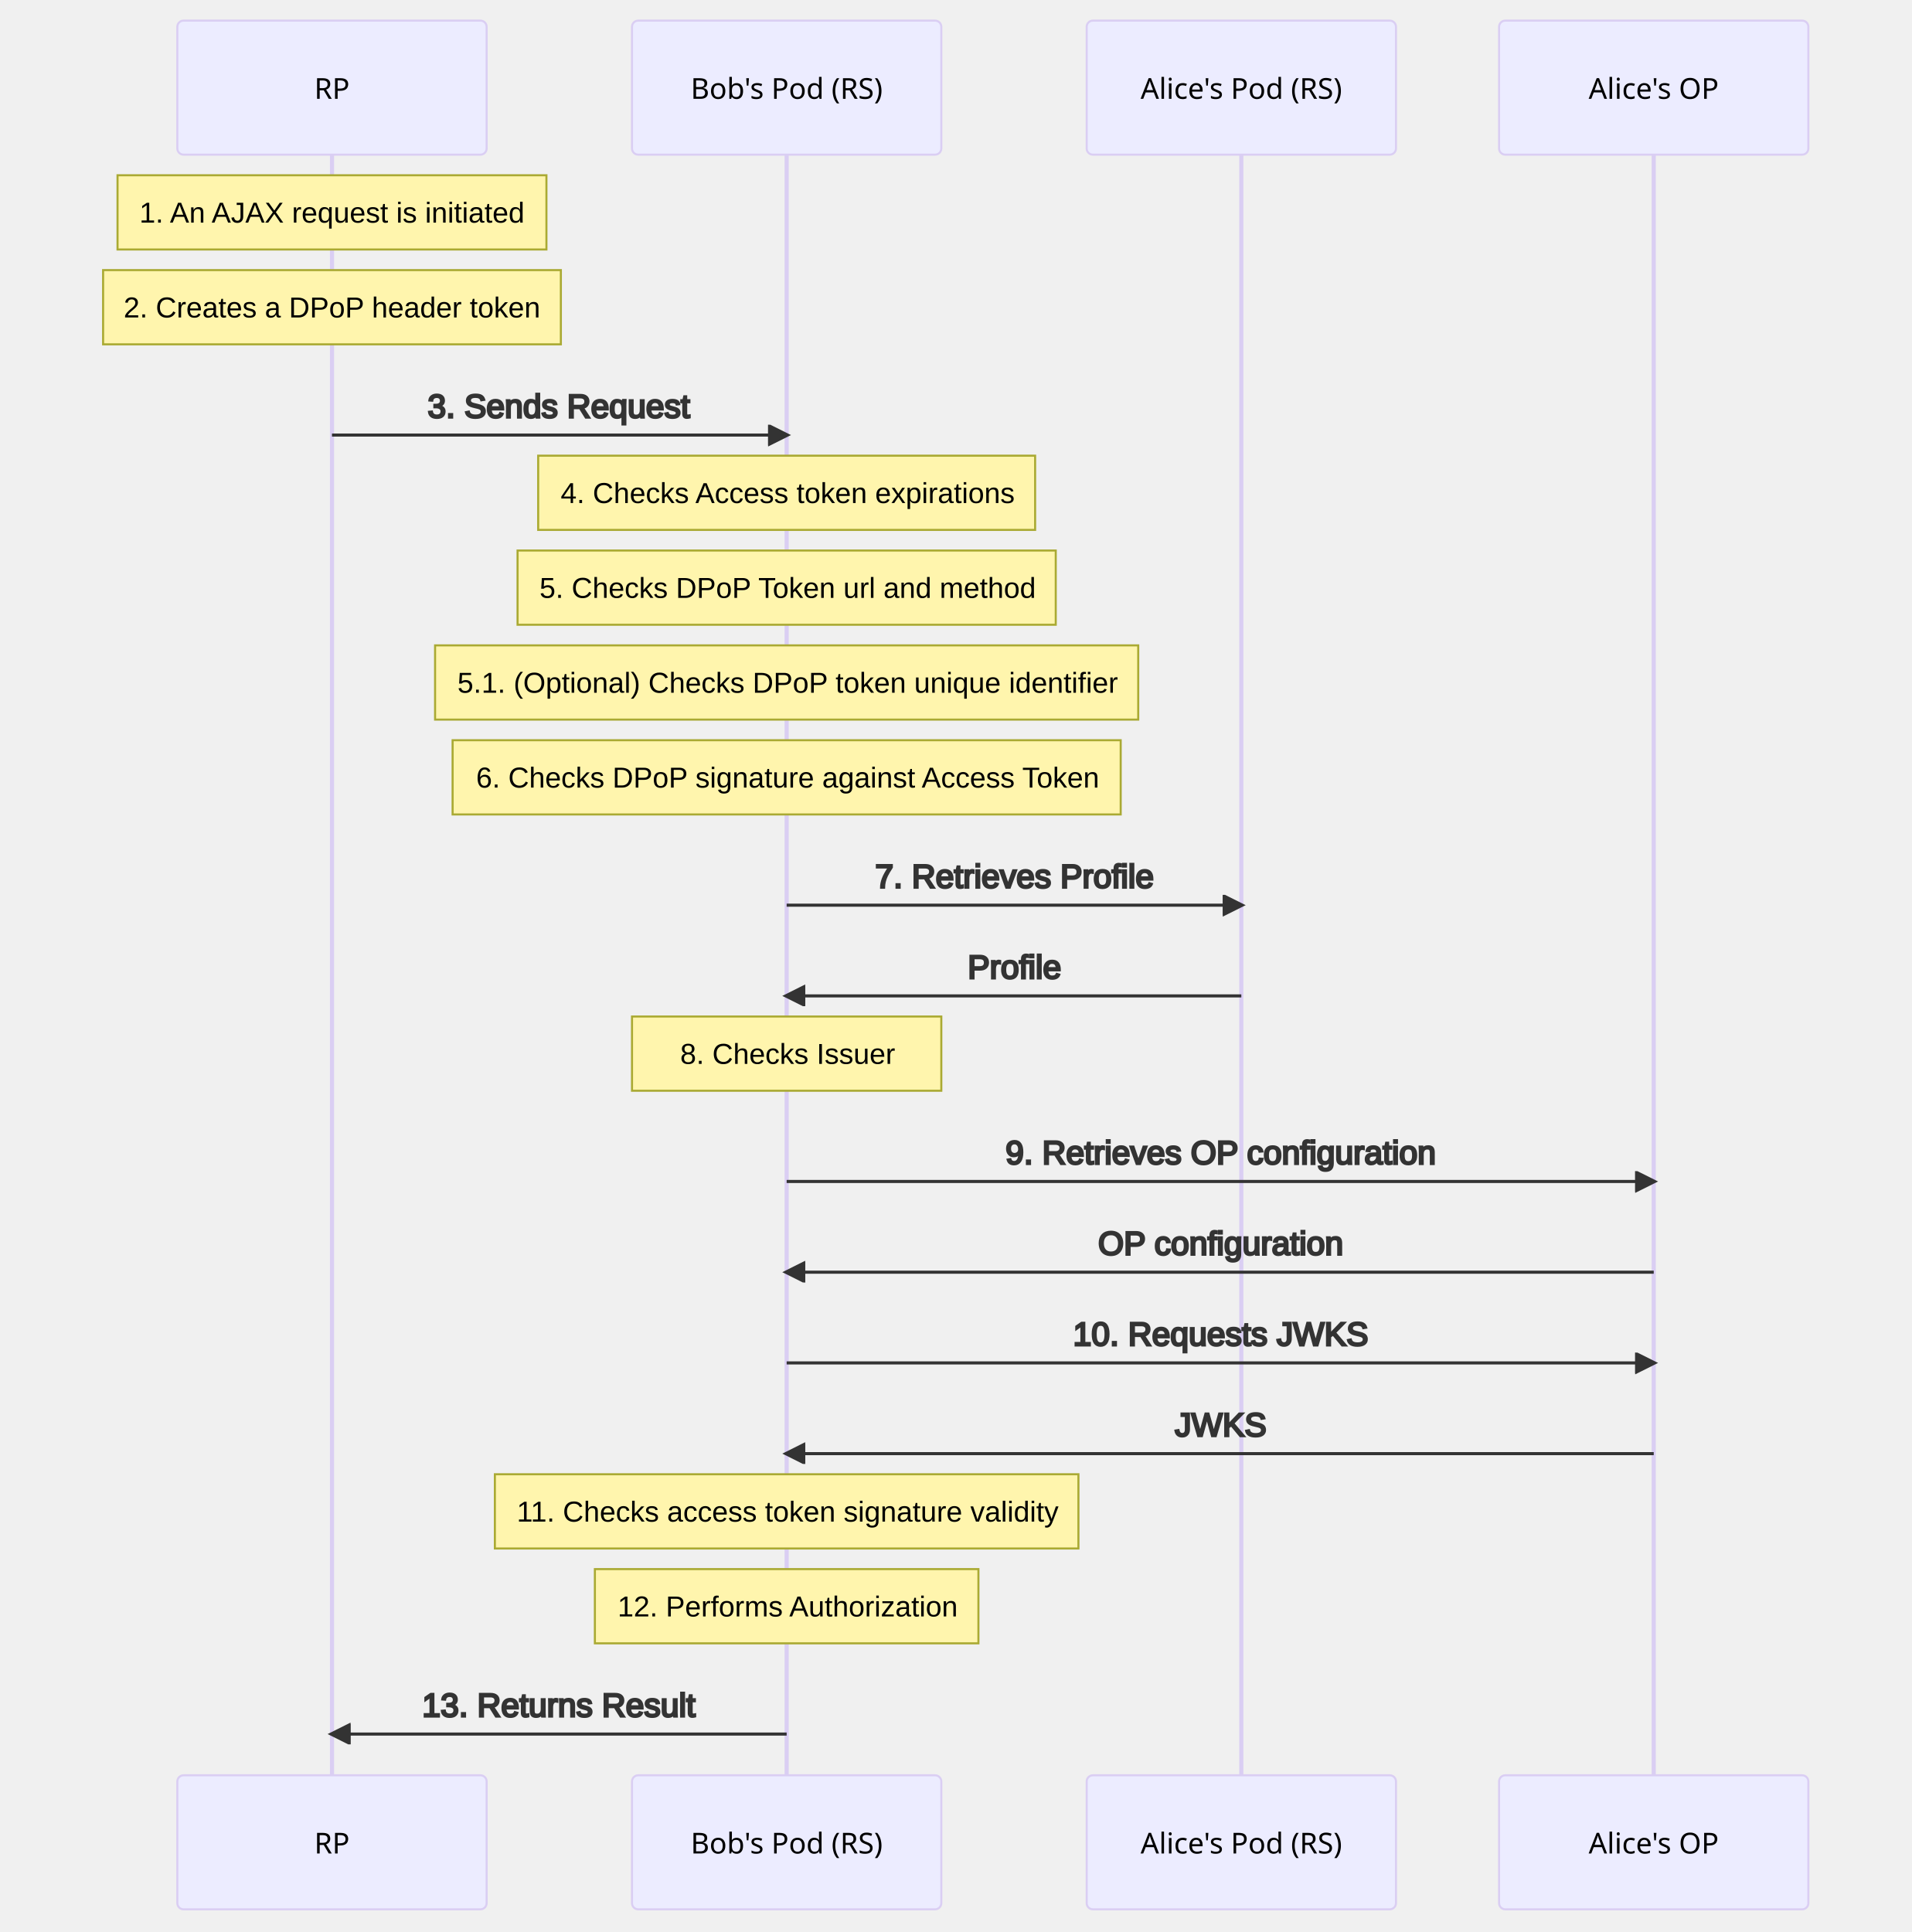
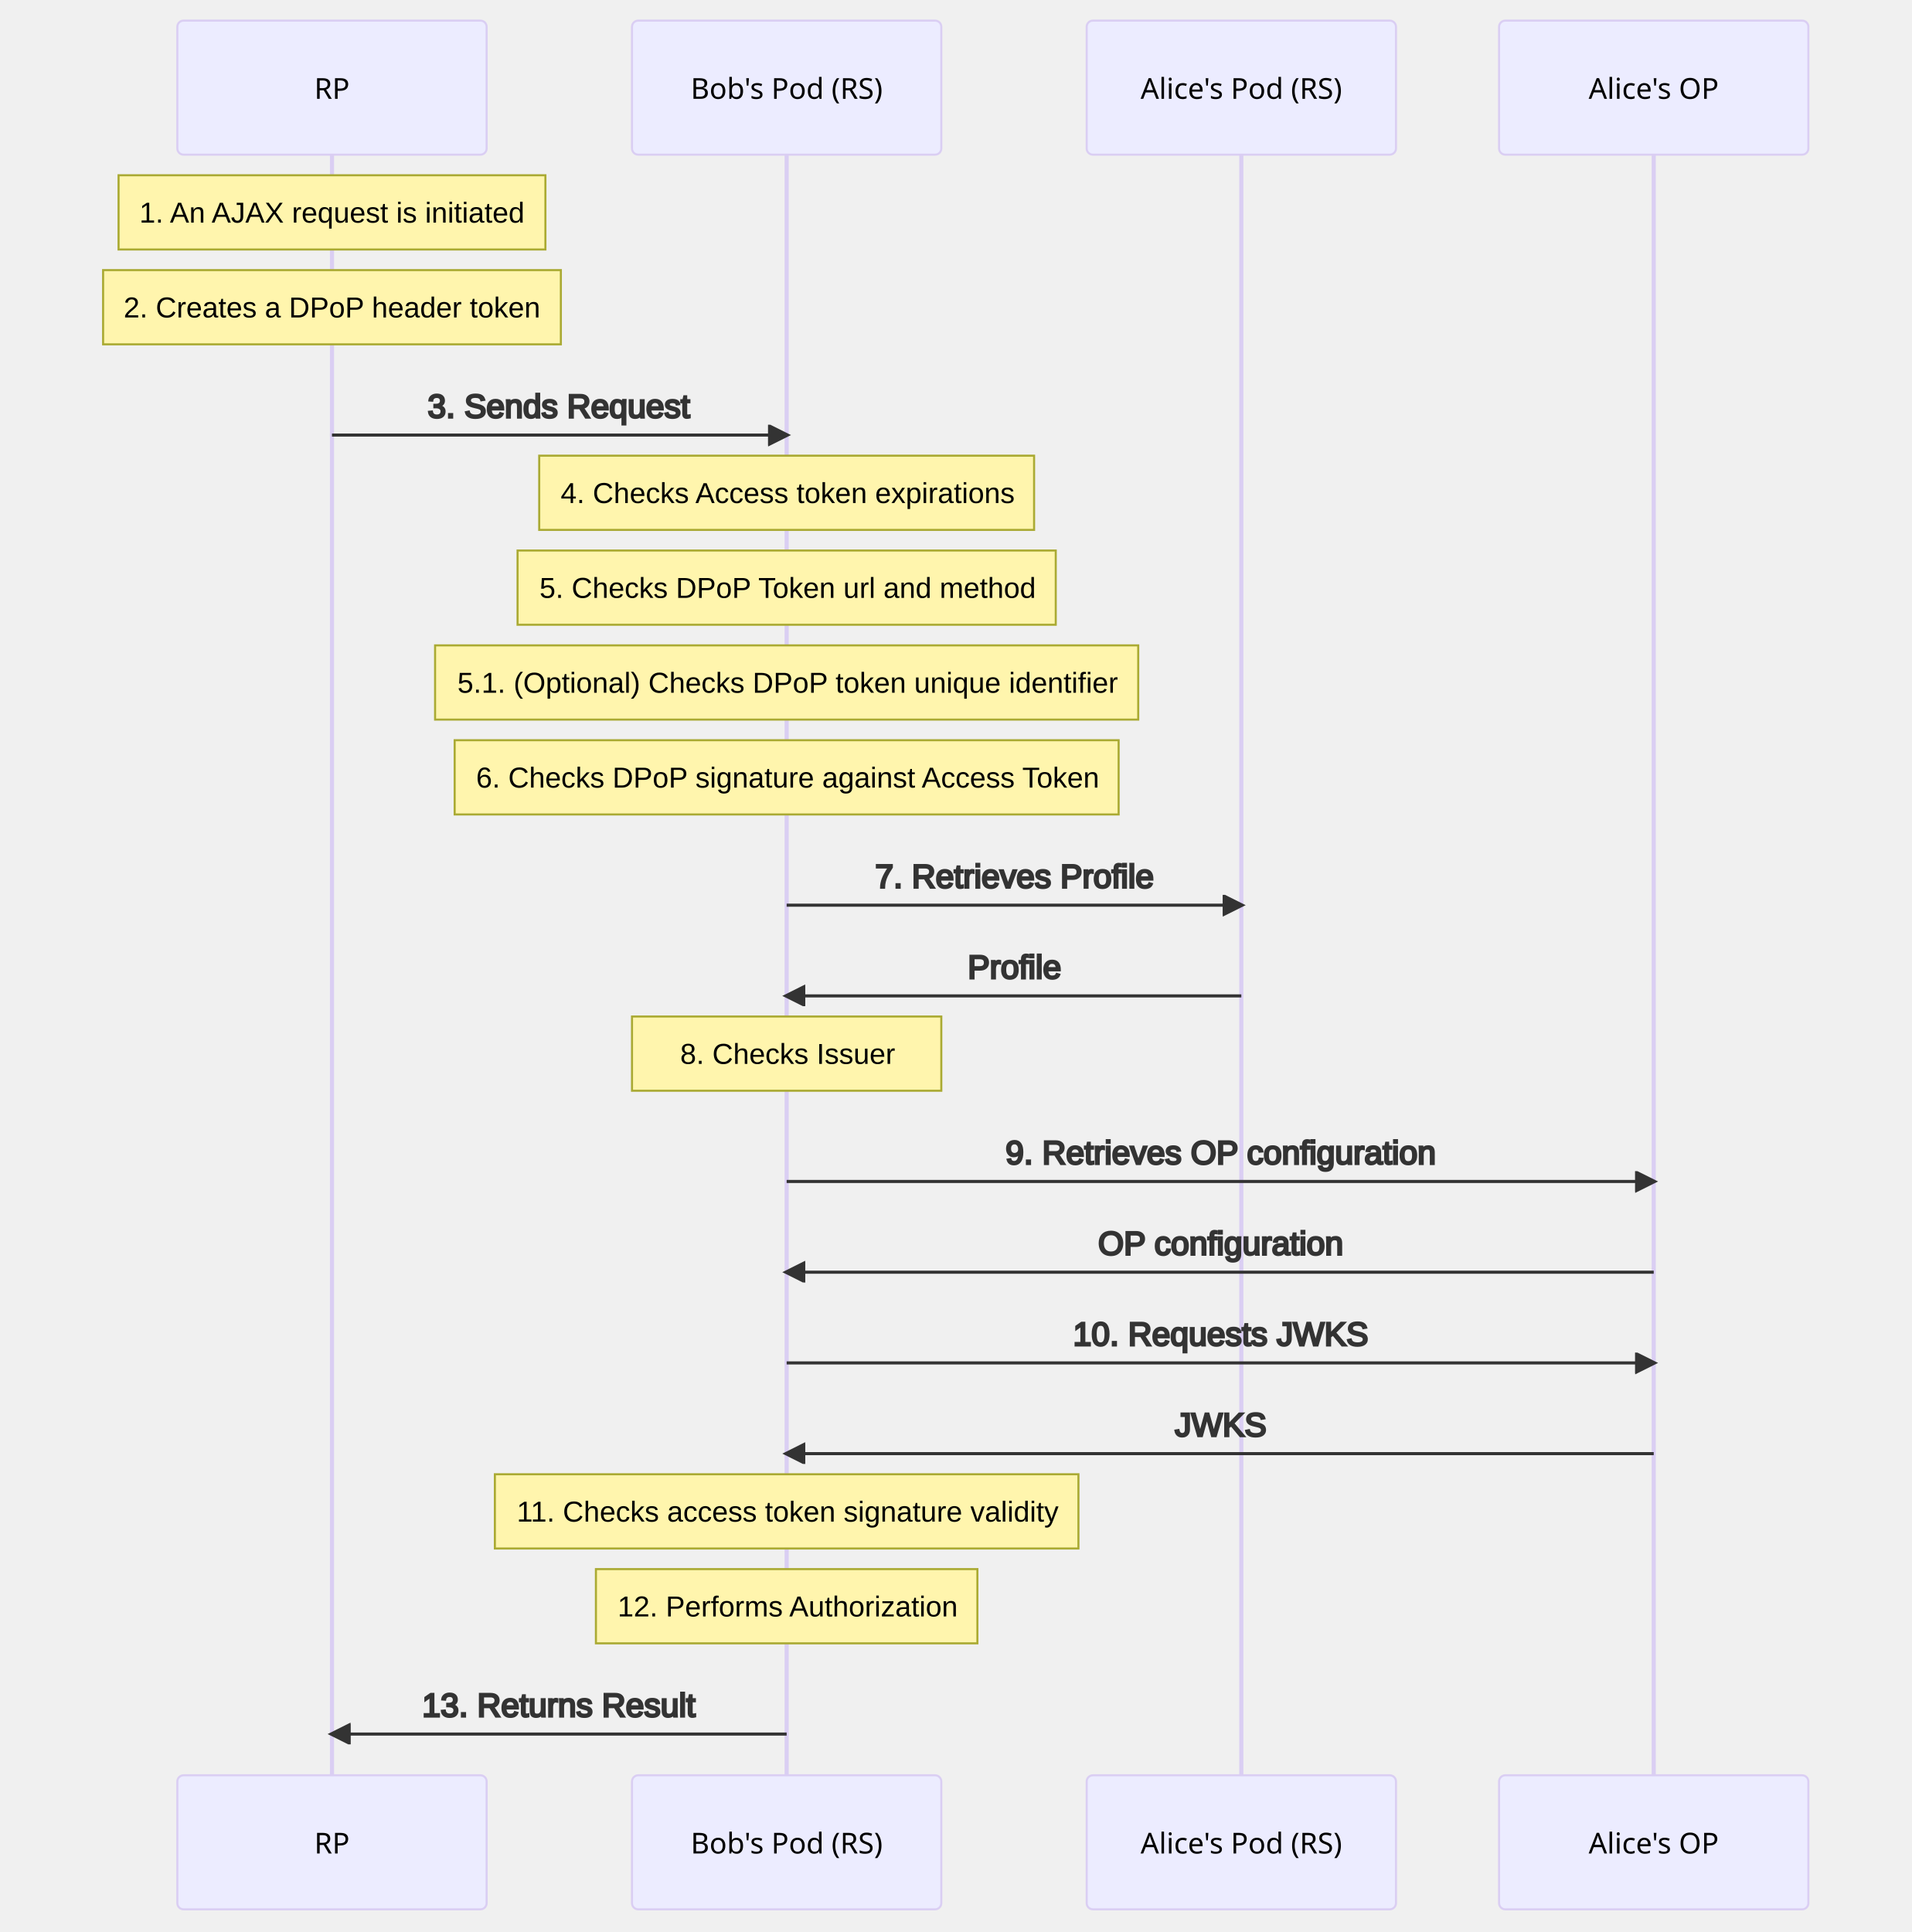
- <svg xmlns="http://www.w3.org/2000/svg" id="mermaid-1637247418750" width="100%" height="937" style="max-width: 927px;" viewBox="-86 -10 927 937">
-   <style>#mermaid-1637247418750 {font-family:"trebuchet ms",verdana,arial,sans-serif;font-size:16px;fill:#333;}#mermaid-1637247418750 .error-icon{fill:#552222;}#mermaid-1637247418750 .error-text{fill:#552222;stroke:#552222;}#mermaid-1637247418750 .edge-thickness-normal{stroke-width:2px;}#mermaid-1637247418750 .edge-thickness-thick{stroke-width:3.5px;}#mermaid-1637247418750 .edge-pattern-solid{stroke-dasharray:0;}#mermaid-1637247418750 .edge-pattern-dashed{stroke-dasharray:3;}#mermaid-1637247418750 .edge-pattern-dotted{stroke-dasharray:2;}#mermaid-1637247418750 .marker{fill:#333333;stroke:#333333;}#mermaid-1637247418750 .marker.cross{stroke:#333333;}#mermaid-1637247418750 svg{font-family:"trebuchet ms",verdana,arial,sans-serif;font-size:16px;}#mermaid-1637247418750 .actor{stroke:hsl(259.626, 59.777%, 87.902%);fill:#ECECFF;}#mermaid-1637247418750 text.actor&gt;tspan{fill:black;stroke:none;}#mermaid-1637247418750 .actor-line{stroke:grey;}#mermaid-1637247418750 .messageLine0{stroke-width:1.5;stroke-dasharray:none;stroke:#333;}#mermaid-1637247418750 .messageLine1{stroke-width:1.5;stroke-dasharray:2,2;stroke:#333;}#mermaid-1637247418750 #arrowhead path{fill:#333;stroke:#333;}#mermaid-1637247418750 .sequenceNumber{fill:white;}#mermaid-1637247418750 #sequencenumber{fill:#333;}#mermaid-1637247418750 #crosshead path{fill:#333;stroke:#333;}#mermaid-1637247418750 .messageText{fill:#333;stroke:#333;}#mermaid-1637247418750 .labelBox{stroke:hsl(259.626, 59.777%, 87.902%);fill:#ECECFF;}#mermaid-1637247418750 .labelText,#mermaid-1637247418750 .labelText&gt;tspan{fill:black;stroke:none;}#mermaid-1637247418750 .loopText,#mermaid-1637247418750 .loopText&gt;tspan{fill:black;stroke:none;}#mermaid-1637247418750 .loopLine{stroke-width:2px;stroke-dasharray:2,2;stroke:hsl(259.626, 59.777%, 87.902%);fill:hsl(259.626, 59.777%, 87.902%);}#mermaid-1637247418750 .note{stroke:#aaaa33;fill:#fff5ad;}#mermaid-1637247418750 .noteText,#mermaid-1637247418750 .noteText&gt;tspan{fill:black;stroke:none;}#mermaid-1637247418750 .activation0{fill:#f4f4f4;stroke:#666;}#mermaid-1637247418750 .activation1{fill:#f4f4f4;stroke:#666;}#mermaid-1637247418750 .activation2{fill:#f4f4f4;stroke:#666;}#mermaid-1637247418750 .actorPopupMenu{position:absolute;}#mermaid-1637247418750 .actorPopupMenuPanel{position:absolute;fill:#ECECFF;box-shadow:0px 8px 16px 0px rgba(0,0,0,0.2);filter:drop-shadow(3px 5px 2px rgb(0 0 0 / 0.4));}#mermaid-1637247418750 .actor-man line{stroke:hsl(259.626, 59.777%, 87.902%);fill:#ECECFF;}#mermaid-1637247418750 .actor-man circle,#mermaid-1637247418750 line{stroke:hsl(259.626, 59.777%, 87.902%);fill:#ECECFF;stroke-width:2px;}#mermaid-1637247418750 :root{--mermaid-font-family:"trebuchet ms",verdana,arial,sans-serif;}</style>
+ <svg xmlns="http://www.w3.org/2000/svg" id="mermaid-1639404313516" width="100%" height="937" style="max-width: 927px;" viewBox="-86 -10 927 937">
+   <style>#mermaid-1639404313516 {font-family:"trebuchet ms",verdana,arial,sans-serif;font-size:16px;fill:#333;}#mermaid-1639404313516 .error-icon{fill:#552222;}#mermaid-1639404313516 .error-text{fill:#552222;stroke:#552222;}#mermaid-1639404313516 .edge-thickness-normal{stroke-width:2px;}#mermaid-1639404313516 .edge-thickness-thick{stroke-width:3.5px;}#mermaid-1639404313516 .edge-pattern-solid{stroke-dasharray:0;}#mermaid-1639404313516 .edge-pattern-dashed{stroke-dasharray:3;}#mermaid-1639404313516 .edge-pattern-dotted{stroke-dasharray:2;}#mermaid-1639404313516 .marker{fill:#333333;stroke:#333333;}#mermaid-1639404313516 .marker.cross{stroke:#333333;}#mermaid-1639404313516 svg{font-family:"trebuchet ms",verdana,arial,sans-serif;font-size:16px;}#mermaid-1639404313516 .actor{stroke:hsl(259.626, 59.777%, 87.902%);fill:#ECECFF;}#mermaid-1639404313516 text.actor&gt;tspan{fill:black;stroke:none;}#mermaid-1639404313516 .actor-line{stroke:grey;}#mermaid-1639404313516 .messageLine0{stroke-width:1.5;stroke-dasharray:none;stroke:#333;}#mermaid-1639404313516 .messageLine1{stroke-width:1.5;stroke-dasharray:2,2;stroke:#333;}#mermaid-1639404313516 #arrowhead path{fill:#333;stroke:#333;}#mermaid-1639404313516 .sequenceNumber{fill:white;}#mermaid-1639404313516 #sequencenumber{fill:#333;}#mermaid-1639404313516 #crosshead path{fill:#333;stroke:#333;}#mermaid-1639404313516 .messageText{fill:#333;stroke:#333;}#mermaid-1639404313516 .labelBox{stroke:hsl(259.626, 59.777%, 87.902%);fill:#ECECFF;}#mermaid-1639404313516 .labelText,#mermaid-1639404313516 .labelText&gt;tspan{fill:black;stroke:none;}#mermaid-1639404313516 .loopText,#mermaid-1639404313516 .loopText&gt;tspan{fill:black;stroke:none;}#mermaid-1639404313516 .loopLine{stroke-width:2px;stroke-dasharray:2,2;stroke:hsl(259.626, 59.777%, 87.902%);fill:hsl(259.626, 59.777%, 87.902%);}#mermaid-1639404313516 .note{stroke:#aaaa33;fill:#fff5ad;}#mermaid-1639404313516 .noteText,#mermaid-1639404313516 .noteText&gt;tspan{fill:black;stroke:none;}#mermaid-1639404313516 .activation0{fill:#f4f4f4;stroke:#666;}#mermaid-1639404313516 .activation1{fill:#f4f4f4;stroke:#666;}#mermaid-1639404313516 .activation2{fill:#f4f4f4;stroke:#666;}#mermaid-1639404313516 .actorPopupMenu{position:absolute;}#mermaid-1639404313516 .actorPopupMenuPanel{position:absolute;fill:#ECECFF;box-shadow:0px 8px 16px 0px rgba(0,0,0,0.2);filter:drop-shadow(3px 5px 2px rgb(0 0 0 / 0.4));}#mermaid-1639404313516 .actor-man line{stroke:hsl(259.626, 59.777%, 87.902%);fill:#ECECFF;}#mermaid-1639404313516 .actor-man circle,#mermaid-1639404313516 line{stroke:hsl(259.626, 59.777%, 87.902%);fill:#ECECFF;stroke-width:2px;}#mermaid-1639404313516 :root{--mermaid-font-family:"trebuchet ms",verdana,arial,sans-serif;}</style>
  <g />
  <defs>
    <symbol id="computer" width="24" height="24">
      <path transform="scale(.5)" d="M2 2v13h20v-13h-20zm18 11h-16v-9h16v9zm-10.228 6l.466-1h3.524l.467 1h-4.457zm14.228 3h-24l2-6h2.104l-1.33 4h18.45l-1.297-4h2.073l2 6zm-5-10h-14v-7h14v7z" />
    </symbol>
  </defs>
  <defs>
    <symbol id="database" fill-rule="evenodd" clip-rule="evenodd">
      <path transform="scale(.5)" d="M12.258.001l.256.004.255.005.253.008.251.01.249.012.247.015.246.016.242.019.241.02.239.023.236.024.233.027.231.028.229.031.225.032.223.034.22.036.217.038.214.04.211.041.208.043.205.045.201.046.198.048.194.05.191.051.187.053.183.054.18.056.175.057.172.059.168.06.163.061.16.063.155.064.15.066.074.033.073.033.071.034.07.034.069.035.068.035.067.035.066.035.064.036.064.036.062.036.06.036.06.037.058.037.058.037.055.038.055.038.053.038.052.038.051.039.05.039.048.039.047.039.045.04.044.04.043.04.041.04.04.041.039.041.037.041.036.041.034.041.033.042.032.042.03.042.029.042.027.042.026.043.024.043.023.043.021.043.02.043.018.044.017.043.015.044.013.044.012.044.011.045.009.044.007.045.006.045.004.045.002.045.001.045v17l-.001.045-.002.045-.004.045-.006.045-.007.045-.009.044-.011.045-.012.044-.013.044-.015.044-.017.043-.018.044-.02.043-.021.043-.023.043-.024.043-.026.043-.027.042-.029.042-.03.042-.032.042-.033.042-.034.041-.036.041-.037.041-.039.041-.04.041-.041.04-.043.04-.044.04-.045.04-.047.039-.048.039-.05.039-.051.039-.052.038-.053.038-.055.038-.055.038-.058.037-.058.037-.06.037-.06.036-.062.036-.064.036-.064.036-.066.035-.067.035-.068.035-.069.035-.07.034-.071.034-.073.033-.074.033-.15.066-.155.064-.16.063-.163.061-.168.06-.172.059-.175.057-.18.056-.183.054-.187.053-.191.051-.194.05-.198.048-.201.046-.205.045-.208.043-.211.041-.214.04-.217.038-.22.036-.223.034-.225.032-.229.031-.231.028-.233.027-.236.024-.239.023-.241.02-.242.019-.246.016-.247.015-.249.012-.251.01-.253.008-.255.005-.256.004-.258.001-.258-.001-.256-.004-.255-.005-.253-.008-.251-.01-.249-.012-.247-.015-.245-.016-.243-.019-.241-.02-.238-.023-.236-.024-.234-.027-.231-.028-.228-.031-.226-.032-.223-.034-.22-.036-.217-.038-.214-.04-.211-.041-.208-.043-.204-.045-.201-.046-.198-.048-.195-.05-.19-.051-.187-.053-.184-.054-.179-.056-.176-.057-.172-.059-.167-.06-.164-.061-.159-.063-.155-.064-.151-.066-.074-.033-.072-.033-.072-.034-.07-.034-.069-.035-.068-.035-.067-.035-.066-.035-.064-.036-.063-.036-.062-.036-.061-.036-.06-.037-.058-.037-.057-.037-.056-.038-.055-.038-.053-.038-.052-.038-.051-.039-.049-.039-.049-.039-.046-.039-.046-.04-.044-.04-.043-.04-.041-.04-.04-.041-.039-.041-.037-.041-.036-.041-.034-.041-.033-.042-.032-.042-.03-.042-.029-.042-.027-.042-.026-.043-.024-.043-.023-.043-.021-.043-.02-.043-.018-.044-.017-.043-.015-.044-.013-.044-.012-.044-.011-.045-.009-.044-.007-.045-.006-.045-.004-.045-.002-.045-.001-.045v-17l.001-.045.002-.045.004-.045.006-.045.007-.045.009-.044.011-.045.012-.044.013-.044.015-.044.017-.043.018-.044.02-.043.021-.043.023-.043.024-.043.026-.043.027-.042.029-.042.03-.042.032-.042.033-.042.034-.041.036-.041.037-.041.039-.041.04-.041.041-.04.043-.04.044-.04.046-.04.046-.039.049-.039.049-.039.051-.039.052-.038.053-.038.055-.038.056-.038.057-.037.058-.037.06-.037.061-.036.062-.036.063-.036.064-.036.066-.035.067-.035.068-.035.069-.035.07-.034.072-.034.072-.033.074-.033.151-.066.155-.064.159-.063.164-.061.167-.06.172-.059.176-.057.179-.056.184-.054.187-.053.19-.051.195-.05.198-.048.201-.046.204-.045.208-.043.211-.041.214-.04.217-.038.22-.036.223-.034.226-.032.228-.031.231-.028.234-.027.236-.024.238-.023.241-.02.243-.019.245-.016.247-.015.249-.012.251-.01.253-.008.255-.005.256-.004.258-.001.258.001zm-9.258 20.499v.01l.001.021.003.021.004.022.005.021.006.022.007.022.009.023.01.022.011.023.012.023.013.023.015.023.016.024.017.023.018.024.019.024.021.024.022.025.023.024.024.025.052.049.056.05.061.051.066.051.07.051.075.051.079.052.084.052.088.052.092.052.097.052.102.051.105.052.11.052.114.051.119.051.123.051.127.05.131.05.135.05.139.048.144.049.147.047.152.047.155.047.16.045.163.045.167.043.171.043.176.041.178.041.183.039.187.039.19.037.194.035.197.035.202.033.204.031.209.03.212.029.216.027.219.025.222.024.226.021.23.02.233.018.236.016.24.015.243.012.246.01.249.008.253.005.256.004.259.001.26-.001.257-.004.254-.005.25-.008.247-.011.244-.012.241-.014.237-.016.233-.018.231-.021.226-.021.224-.024.22-.026.216-.027.212-.028.21-.031.205-.031.202-.034.198-.034.194-.036.191-.037.187-.039.183-.04.179-.04.175-.042.172-.043.168-.044.163-.045.16-.046.155-.046.152-.047.148-.048.143-.049.139-.049.136-.05.131-.05.126-.05.123-.051.118-.052.114-.051.11-.052.106-.052.101-.052.096-.052.092-.052.088-.053.083-.051.079-.052.074-.052.07-.051.065-.051.06-.051.056-.05.051-.05.023-.024.023-.025.021-.024.02-.024.019-.024.018-.024.017-.024.015-.023.014-.024.013-.023.012-.023.01-.023.01-.022.008-.022.006-.022.006-.022.004-.022.004-.021.001-.021.001-.021v-4.127l-.077.055-.08.053-.083.054-.085.053-.087.052-.09.052-.093.051-.095.05-.097.05-.1.049-.102.049-.105.048-.106.047-.109.047-.111.046-.114.045-.115.045-.118.044-.12.043-.122.042-.124.042-.126.041-.128.04-.13.04-.132.038-.134.038-.135.037-.138.037-.139.035-.142.035-.143.034-.144.033-.147.032-.148.031-.15.03-.151.03-.153.029-.154.027-.156.027-.158.026-.159.025-.161.024-.162.023-.163.022-.165.021-.166.02-.167.019-.169.018-.169.017-.171.016-.173.015-.173.014-.175.013-.175.012-.177.011-.178.01-.179.008-.179.008-.181.006-.182.005-.182.004-.184.003-.184.002h-.37l-.184-.002-.184-.003-.182-.004-.182-.005-.181-.006-.179-.008-.179-.008-.178-.01-.176-.011-.176-.012-.175-.013-.173-.014-.172-.015-.171-.016-.17-.017-.169-.018-.167-.019-.166-.02-.165-.021-.163-.022-.162-.023-.161-.024-.159-.025-.157-.026-.156-.027-.155-.027-.153-.029-.151-.03-.15-.03-.148-.031-.146-.032-.145-.033-.143-.034-.141-.035-.14-.035-.137-.037-.136-.037-.134-.038-.132-.038-.13-.04-.128-.04-.126-.041-.124-.042-.122-.042-.12-.044-.117-.043-.116-.045-.113-.045-.112-.046-.109-.047-.106-.047-.105-.048-.102-.049-.1-.049-.097-.05-.095-.05-.093-.052-.09-.051-.087-.052-.085-.053-.083-.054-.08-.054-.077-.054v4.127zm0-5.654v.011l.001.021.003.021.004.021.005.022.006.022.007.022.009.022.01.022.011.023.012.023.013.023.015.024.016.023.017.024.018.024.019.024.021.024.022.024.023.025.024.024.052.05.056.05.061.05.066.051.07.051.075.052.079.051.084.052.088.052.092.052.097.052.102.052.105.052.11.051.114.051.119.052.123.05.127.051.131.05.135.049.139.049.144.048.147.048.152.047.155.046.16.045.163.045.167.044.171.042.176.042.178.04.183.04.187.038.19.037.194.036.197.034.202.033.204.032.209.03.212.028.216.027.219.025.222.024.226.022.23.02.233.018.236.016.24.014.243.012.246.01.249.008.253.006.256.003.259.001.26-.001.257-.003.254-.006.25-.008.247-.01.244-.012.241-.015.237-.016.233-.018.231-.02.226-.022.224-.024.22-.025.216-.027.212-.029.21-.03.205-.032.202-.033.198-.035.194-.036.191-.037.187-.039.183-.039.179-.041.175-.042.172-.043.168-.044.163-.045.16-.045.155-.047.152-.047.148-.048.143-.048.139-.05.136-.049.131-.05.126-.051.123-.051.118-.051.114-.052.11-.052.106-.052.101-.052.096-.052.092-.052.088-.052.083-.052.079-.052.074-.051.07-.052.065-.051.06-.05.056-.051.051-.049.023-.025.023-.024.021-.025.02-.024.019-.024.018-.024.017-.024.015-.023.014-.023.013-.024.012-.022.01-.023.01-.023.008-.022.006-.022.006-.022.004-.021.004-.022.001-.021.001-.021v-4.139l-.077.054-.08.054-.083.054-.085.052-.087.053-.09.051-.093.051-.095.051-.097.05-.1.049-.102.049-.105.048-.106.047-.109.047-.111.046-.114.045-.115.044-.118.044-.12.044-.122.042-.124.042-.126.041-.128.04-.13.039-.132.039-.134.038-.135.037-.138.036-.139.036-.142.035-.143.033-.144.033-.147.033-.148.031-.15.03-.151.03-.153.028-.154.028-.156.027-.158.026-.159.025-.161.024-.162.023-.163.022-.165.021-.166.02-.167.019-.169.018-.169.017-.171.016-.173.015-.173.014-.175.013-.175.012-.177.011-.178.009-.179.009-.179.007-.181.007-.182.005-.182.004-.184.003-.184.002h-.37l-.184-.002-.184-.003-.182-.004-.182-.005-.181-.007-.179-.007-.179-.009-.178-.009-.176-.011-.176-.012-.175-.013-.173-.014-.172-.015-.171-.016-.17-.017-.169-.018-.167-.019-.166-.02-.165-.021-.163-.022-.162-.023-.161-.024-.159-.025-.157-.026-.156-.027-.155-.028-.153-.028-.151-.03-.15-.03-.148-.031-.146-.033-.145-.033-.143-.033-.141-.035-.14-.036-.137-.036-.136-.037-.134-.038-.132-.039-.13-.039-.128-.04-.126-.041-.124-.042-.122-.043-.12-.043-.117-.044-.116-.044-.113-.046-.112-.046-.109-.046-.106-.047-.105-.048-.102-.049-.1-.049-.097-.05-.095-.051-.093-.051-.09-.051-.087-.053-.085-.052-.083-.054-.08-.054-.077-.054v4.139zm0-5.666v.011l.001.02.003.022.004.021.005.022.006.021.007.022.009.023.01.022.011.023.012.023.013.023.015.023.016.024.017.024.018.023.019.024.021.025.022.024.023.024.024.025.052.05.056.05.061.05.066.051.07.051.075.052.079.051.084.052.088.052.092.052.097.052.102.052.105.051.11.052.114.051.119.051.123.051.127.05.131.05.135.05.139.049.144.048.147.048.152.047.155.046.16.045.163.045.167.043.171.043.176.042.178.04.183.04.187.038.19.037.194.036.197.034.202.033.204.032.209.03.212.028.216.027.219.025.222.024.226.021.23.02.233.018.236.017.24.014.243.012.246.01.249.008.253.006.256.003.259.001.26-.001.257-.003.254-.006.25-.008.247-.01.244-.013.241-.014.237-.016.233-.018.231-.02.226-.022.224-.024.22-.025.216-.027.212-.029.21-.03.205-.032.202-.033.198-.035.194-.036.191-.037.187-.039.183-.039.179-.041.175-.042.172-.043.168-.044.163-.045.16-.045.155-.047.152-.047.148-.048.143-.049.139-.049.136-.049.131-.051.126-.05.123-.051.118-.052.114-.051.11-.052.106-.052.101-.052.096-.052.092-.052.088-.052.083-.052.079-.052.074-.052.07-.051.065-.051.06-.051.056-.05.051-.049.023-.025.023-.025.021-.024.02-.024.019-.024.018-.024.017-.024.015-.023.014-.024.013-.023.012-.023.01-.022.01-.023.008-.022.006-.022.006-.022.004-.022.004-.021.001-.021.001-.021v-4.153l-.077.054-.08.054-.083.053-.085.053-.087.053-.09.051-.093.051-.095.051-.097.05-.1.049-.102.048-.105.048-.106.048-.109.046-.111.046-.114.046-.115.044-.118.044-.12.043-.122.043-.124.042-.126.041-.128.04-.13.039-.132.039-.134.038-.135.037-.138.036-.139.036-.142.034-.143.034-.144.033-.147.032-.148.032-.15.03-.151.03-.153.028-.154.028-.156.027-.158.026-.159.024-.161.024-.162.023-.163.023-.165.021-.166.02-.167.019-.169.018-.169.017-.171.016-.173.015-.173.014-.175.013-.175.012-.177.01-.178.01-.179.009-.179.007-.181.006-.182.006-.182.004-.184.003-.184.001-.185.001-.185-.001-.184-.001-.184-.003-.182-.004-.182-.006-.181-.006-.179-.007-.179-.009-.178-.01-.176-.01-.176-.012-.175-.013-.173-.014-.172-.015-.171-.016-.17-.017-.169-.018-.167-.019-.166-.02-.165-.021-.163-.023-.162-.023-.161-.024-.159-.024-.157-.026-.156-.027-.155-.028-.153-.028-.151-.03-.15-.03-.148-.032-.146-.032-.145-.033-.143-.034-.141-.034-.14-.036-.137-.036-.136-.037-.134-.038-.132-.039-.13-.039-.128-.041-.126-.041-.124-.041-.122-.043-.12-.043-.117-.044-.116-.044-.113-.046-.112-.046-.109-.046-.106-.048-.105-.048-.102-.048-.1-.05-.097-.049-.095-.051-.093-.051-.09-.052-.087-.052-.085-.053-.083-.053-.08-.054-.077-.054v4.153zm8.74-8.179l-.257.004-.254.005-.25.008-.247.011-.244.012-.241.014-.237.016-.233.018-.231.021-.226.022-.224.023-.22.026-.216.027-.212.028-.21.031-.205.032-.202.033-.198.034-.194.036-.191.038-.187.038-.183.04-.179.041-.175.042-.172.043-.168.043-.163.045-.16.046-.155.046-.152.048-.148.048-.143.048-.139.049-.136.05-.131.05-.126.051-.123.051-.118.051-.114.052-.11.052-.106.052-.101.052-.096.052-.092.052-.088.052-.083.052-.079.052-.074.051-.07.052-.065.051-.06.05-.056.05-.051.05-.023.025-.023.024-.021.024-.02.025-.019.024-.018.024-.017.023-.015.024-.014.023-.013.023-.012.023-.01.023-.01.022-.008.022-.006.023-.006.021-.004.022-.004.021-.001.021-.001.021.001.021.001.021.004.021.004.022.006.021.006.023.008.022.01.022.01.023.012.023.013.023.014.023.015.024.017.023.018.024.019.024.02.025.021.024.023.024.023.025.051.05.056.05.06.05.065.051.07.052.074.051.079.052.083.052.088.052.092.052.096.052.101.052.106.052.11.052.114.052.118.051.123.051.126.051.131.05.136.05.139.049.143.048.148.048.152.048.155.046.16.046.163.045.168.043.172.043.175.042.179.041.183.04.187.038.191.038.194.036.198.034.202.033.205.032.21.031.212.028.216.027.22.026.224.023.226.022.231.021.233.018.237.016.241.014.244.012.247.011.25.008.254.005.257.004.26.001.26-.001.257-.004.254-.005.25-.008.247-.011.244-.012.241-.014.237-.016.233-.018.231-.021.226-.022.224-.023.22-.026.216-.027.212-.028.21-.031.205-.032.202-.033.198-.034.194-.036.191-.038.187-.038.183-.04.179-.041.175-.042.172-.043.168-.043.163-.045.16-.046.155-.046.152-.048.148-.048.143-.048.139-.049.136-.05.131-.05.126-.051.123-.051.118-.051.114-.052.11-.052.106-.052.101-.052.096-.052.092-.052.088-.052.083-.052.079-.052.074-.051.07-.052.065-.051.06-.05.056-.05.051-.05.023-.025.023-.024.021-.024.02-.025.019-.024.018-.024.017-.023.015-.024.014-.023.013-.023.012-.023.01-.023.01-.022.008-.022.006-.023.006-.021.004-.022.004-.021.001-.021.001-.021-.001-.021-.001-.021-.004-.021-.004-.022-.006-.021-.006-.023-.008-.022-.01-.022-.01-.023-.012-.023-.013-.023-.014-.023-.015-.024-.017-.023-.018-.024-.019-.024-.02-.025-.021-.024-.023-.024-.023-.025-.051-.05-.056-.05-.06-.05-.065-.051-.07-.052-.074-.051-.079-.052-.083-.052-.088-.052-.092-.052-.096-.052-.101-.052-.106-.052-.11-.052-.114-.052-.118-.051-.123-.051-.126-.051-.131-.05-.136-.05-.139-.049-.143-.048-.148-.048-.152-.048-.155-.046-.16-.046-.163-.045-.168-.043-.172-.043-.175-.042-.179-.041-.183-.04-.187-.038-.191-.038-.194-.036-.198-.034-.202-.033-.205-.032-.21-.031-.212-.028-.216-.027-.22-.026-.224-.023-.226-.022-.231-.021-.233-.018-.237-.016-.241-.014-.244-.012-.247-.011-.25-.008-.254-.005-.257-.004-.26-.001-.26.001z" />
    </symbol>
  </defs>
  <defs>
    <symbol id="clock" width="24" height="24">
      <path transform="scale(.5)" d="M12 2c5.514 0 10 4.486 10 10s-4.486 10-10 10-10-4.486-10-10 4.486-10 10-10zm0-2c-6.627 0-12 5.373-12 12s5.373 12 12 12 12-5.373 12-12-5.373-12-12-12zm5.848 12.459c.202.038.202.333.001.372-1.907.361-6.045 1.111-6.547 1.111-.719 0-1.301-.582-1.301-1.301 0-.512.77-5.447 1.125-7.445.034-.192.312-.181.343.014l.985 6.238 5.394 1.011z" />
    </symbol>
  </defs>
  <g>
    <line id="actor0" x1="75" y1="5" x2="75" y2="871" class="200" stroke-width="0.5px" stroke="#999" />
    <g id="root-0">
      <rect x="0" y="0" fill="#eaeaea" stroke="#666" width="150" height="65" rx="3" ry="3" class="actor" />
-       <text x="75" y="32.5" dominant-baseline="central" alignment-baseline="central" class="actor" style="text-anchor: middle; font-size: 14px; font-weight: 400; font-family: Open-Sans, sans-serif;">
+       <text x="75" y="32.5" dominant-baseline="central" alignment-baseline="central" class="actor" style="text-anchor: middle; font-size: 14px; font-weight: 400; font-family: Open-Sans, &quot;sans-serif&quot;;">
        <tspan x="75" dy="0">RP</tspan>
      </text>
    </g>
  </g>
  <g>
    <line id="actor1" x1="295.5" y1="5" x2="295.5" y2="871" class="200" stroke-width="0.5px" stroke="#999" />
    <g id="root-1">
      <rect x="220.5" y="0" fill="#eaeaea" stroke="#666" width="150" height="65" rx="3" ry="3" class="actor" />
-       <text x="295.5" y="32.5" dominant-baseline="central" alignment-baseline="central" class="actor" style="text-anchor: middle; font-size: 14px; font-weight: 400; font-family: Open-Sans, sans-serif;">
+       <text x="295.5" y="32.5" dominant-baseline="central" alignment-baseline="central" class="actor" style="text-anchor: middle; font-size: 14px; font-weight: 400; font-family: Open-Sans, &quot;sans-serif&quot;;">
        <tspan x="295.5" dy="0">Bob's Pod (RS)</tspan>
      </text>
    </g>
  </g>
  <g>
    <line id="actor2" x1="516" y1="5" x2="516" y2="871" class="200" stroke-width="0.5px" stroke="#999" />
    <g id="root-2">
      <rect x="441" y="0" fill="#eaeaea" stroke="#666" width="150" height="65" rx="3" ry="3" class="actor" />
-       <text x="516" y="32.5" dominant-baseline="central" alignment-baseline="central" class="actor" style="text-anchor: middle; font-size: 14px; font-weight: 400; font-family: Open-Sans, sans-serif;">
+       <text x="516" y="32.5" dominant-baseline="central" alignment-baseline="central" class="actor" style="text-anchor: middle; font-size: 14px; font-weight: 400; font-family: Open-Sans, &quot;sans-serif&quot;;">
        <tspan x="516" dy="0">Alice's Pod (RS)</tspan>
      </text>
    </g>
  </g>
  <g>
    <line id="actor3" x1="716" y1="5" x2="716" y2="871" class="200" stroke-width="0.5px" stroke="#999" />
    <g id="root-3">
      <rect x="641" y="0" fill="#eaeaea" stroke="#666" width="150" height="65" rx="3" ry="3" class="actor" />
-       <text x="716" y="32.5" dominant-baseline="central" alignment-baseline="central" class="actor" style="text-anchor: middle; font-size: 14px; font-weight: 400; font-family: Open-Sans, sans-serif;">
+       <text x="716" y="32.5" dominant-baseline="central" alignment-baseline="central" class="actor" style="text-anchor: middle; font-size: 14px; font-weight: 400; font-family: Open-Sans, &quot;sans-serif&quot;;">
        <tspan x="716" dy="0">Alice's OP</tspan>
      </text>
    </g>
  </g>
  <defs>
    <marker id="arrowhead" refX="9" refY="5" markerUnits="userSpaceOnUse" markerWidth="12" markerHeight="12" orient="auto">
      <path d="M 0 0 L 10 5 L 0 10 z" />
    </marker>
  </defs>
  <defs>
    <marker id="crosshead" markerWidth="15" markerHeight="8" orient="auto" refX="16" refY="4">
      <path fill="black" stroke="#000000" stroke-width="1px" d="M 9,2 V 6 L16,4 Z" style="stroke-dasharray: 0, 0;" />
      <path fill="none" stroke="#000000" stroke-width="1px" d="M 0,1 L 6,7 M 6,1 L 0,7" style="stroke-dasharray: 0, 0;" />
    </marker>
  </defs>
  <defs>
    <marker id="filled-head" refX="18" refY="7" markerWidth="20" markerHeight="28" orient="auto">
      <path d="M 18,7 L9,13 L14,7 L9,1 Z" />
    </marker>
  </defs>
  <defs>
    <marker id="sequencenumber" refX="15" refY="15" markerWidth="60" markerHeight="40" orient="auto">
      <circle cx="15" cy="15" r="6" />
    </marker>
  </defs>
  <g>
-     <rect x="-29" y="75" fill="#EDF2AE" stroke="#666" width="208" height="36" rx="0" ry="0" class="note" />
+     <rect x="-28.5" y="75" fill="#EDF2AE" stroke="#666" width="207" height="36" rx="0" ry="0" class="note" />
    <text x="75" y="80" text-anchor="middle" dominant-baseline="middle" alignment-baseline="middle" class="noteText" dy="1em" style="font-family: &quot;trebuchet ms&quot;, verdana, arial, sans-serif; font-size: 14px; font-weight: 400;">
      <tspan x="75">1. An AJAX request is initiated</tspan>
    </text>
  </g>
  <g>
    <rect x="-36" y="121" fill="#EDF2AE" stroke="#666" width="222" height="36" rx="0" ry="0" class="note" />
    <text x="75" y="126" text-anchor="middle" dominant-baseline="middle" alignment-baseline="middle" class="noteText" dy="1em" style="font-family: &quot;trebuchet ms&quot;, verdana, arial, sans-serif; font-size: 14px; font-weight: 400;">
      <tspan x="75">2. Creates a DPoP header token</tspan>
    </text>
  </g>
  <text x="185" y="172" text-anchor="middle" dominant-baseline="middle" alignment-baseline="middle" class="messageText" dy="1em" style="font-family: &quot;trebuchet ms&quot;, verdana, arial, sans-serif; font-size: 16px; font-weight: 400;">3. Sends Request</text>
  <line x1="75" y1="201" x2="295.5" y2="201" class="messageLine0" stroke-width="2" stroke="none" marker-end="url(#arrowhead)" style="fill: none;" />
  <g>
-     <rect x="175" y="211" fill="#EDF2AE" stroke="#666" width="241" height="36" rx="0" ry="0" class="note" />
+     <rect x="175.5" y="211" fill="#EDF2AE" stroke="#666" width="240" height="36" rx="0" ry="0" class="note" />
    <text x="296" y="216" text-anchor="middle" dominant-baseline="middle" alignment-baseline="middle" class="noteText" dy="1em" style="font-family: &quot;trebuchet ms&quot;, verdana, arial, sans-serif; font-size: 14px; font-weight: 400;">
      <tspan x="296">4. Checks Access token expirations</tspan>
    </text>
  </g>
  <g>
    <rect x="165" y="257" fill="#EDF2AE" stroke="#666" width="261" height="36" rx="0" ry="0" class="note" />
    <text x="296" y="262" text-anchor="middle" dominant-baseline="middle" alignment-baseline="middle" class="noteText" dy="1em" style="font-family: &quot;trebuchet ms&quot;, verdana, arial, sans-serif; font-size: 14px; font-weight: 400;">
      <tspan x="296">5. Checks DPoP Token url and method</tspan>
    </text>
  </g>
  <g>
    <rect x="125" y="303" fill="#EDF2AE" stroke="#666" width="341" height="36" rx="0" ry="0" class="note" />
    <text x="296" y="308" text-anchor="middle" dominant-baseline="middle" alignment-baseline="middle" class="noteText" dy="1em" style="font-family: &quot;trebuchet ms&quot;, verdana, arial, sans-serif; font-size: 14px; font-weight: 400;">
      <tspan x="296">5.1. (Optional) Checks DPoP token unique identifier</tspan>
    </text>
  </g>
  <g>
-     <rect x="133.5" y="349" fill="#EDF2AE" stroke="#666" width="324" height="36" rx="0" ry="0" class="note" />
+     <rect x="134.5" y="349" fill="#EDF2AE" stroke="#666" width="322" height="36" rx="0" ry="0" class="note" />
    <text x="296" y="354" text-anchor="middle" dominant-baseline="middle" alignment-baseline="middle" class="noteText" dy="1em" style="font-family: &quot;trebuchet ms&quot;, verdana, arial, sans-serif; font-size: 14px; font-weight: 400;">
      <tspan x="296">6. Checks DPoP signature against Access Token</tspan>
    </text>
  </g>
  <text x="406" y="400" text-anchor="middle" dominant-baseline="middle" alignment-baseline="middle" class="messageText" dy="1em" style="font-family: &quot;trebuchet ms&quot;, verdana, arial, sans-serif; font-size: 16px; font-weight: 400;">7. Retrieves Profile</text>
  <line x1="295.5" y1="429" x2="516" y2="429" class="messageLine0" stroke-width="2" stroke="none" marker-end="url(#arrowhead)" style="fill: none;" />
  <text x="406" y="444" text-anchor="middle" dominant-baseline="middle" alignment-baseline="middle" class="messageText" dy="1em" style="font-family: &quot;trebuchet ms&quot;, verdana, arial, sans-serif; font-size: 16px; font-weight: 400;">Profile</text>
  <line x1="516" y1="473" x2="295.5" y2="473" class="messageLine0" stroke-width="2" stroke="none" marker-end="url(#arrowhead)" style="fill: none;" />
  <g>
    <rect x="220.5" y="483" fill="#EDF2AE" stroke="#666" width="150" height="36" rx="0" ry="0" class="note" />
    <text x="296" y="488" text-anchor="middle" dominant-baseline="middle" alignment-baseline="middle" class="noteText" dy="1em" style="font-family: &quot;trebuchet ms&quot;, verdana, arial, sans-serif; font-size: 14px; font-weight: 400;">
      <tspan x="296">8. Checks Issuer</tspan>
    </text>
  </g>
  <text x="506" y="534" text-anchor="middle" dominant-baseline="middle" alignment-baseline="middle" class="messageText" dy="1em" style="font-family: &quot;trebuchet ms&quot;, verdana, arial, sans-serif; font-size: 16px; font-weight: 400;">9. Retrieves OP configuration</text>
  <line x1="295.5" y1="563" x2="716" y2="563" class="messageLine0" stroke-width="2" stroke="none" marker-end="url(#arrowhead)" style="fill: none;" />
  <text x="506" y="578" text-anchor="middle" dominant-baseline="middle" alignment-baseline="middle" class="messageText" dy="1em" style="font-family: &quot;trebuchet ms&quot;, verdana, arial, sans-serif; font-size: 16px; font-weight: 400;">OP configuration</text>
  <line x1="716" y1="607" x2="295.5" y2="607" class="messageLine0" stroke-width="2" stroke="none" marker-end="url(#arrowhead)" style="fill: none;" />
  <text x="506" y="622" text-anchor="middle" dominant-baseline="middle" alignment-baseline="middle" class="messageText" dy="1em" style="font-family: &quot;trebuchet ms&quot;, verdana, arial, sans-serif; font-size: 16px; font-weight: 400;">10. Requests JWKS</text>
  <line x1="295.5" y1="651" x2="716" y2="651" class="messageLine0" stroke-width="2" stroke="none" marker-end="url(#arrowhead)" style="fill: none;" />
  <text x="506" y="666" text-anchor="middle" dominant-baseline="middle" alignment-baseline="middle" class="messageText" dy="1em" style="font-family: &quot;trebuchet ms&quot;, verdana, arial, sans-serif; font-size: 16px; font-weight: 400;">JWKS</text>
  <line x1="716" y1="695" x2="295.5" y2="695" class="messageLine0" stroke-width="2" stroke="none" marker-end="url(#arrowhead)" style="fill: none;" />
  <g>
    <rect x="154" y="705" fill="#EDF2AE" stroke="#666" width="283" height="36" rx="0" ry="0" class="note" />
    <text x="296" y="710" text-anchor="middle" dominant-baseline="middle" alignment-baseline="middle" class="noteText" dy="1em" style="font-family: &quot;trebuchet ms&quot;, verdana, arial, sans-serif; font-size: 14px; font-weight: 400;">
      <tspan x="296">11. Checks access token signature validity</tspan>
    </text>
  </g>
  <g>
-     <rect x="202.5" y="751" fill="#EDF2AE" stroke="#666" width="186" height="36" rx="0" ry="0" class="note" />
+     <rect x="203" y="751" fill="#EDF2AE" stroke="#666" width="185" height="36" rx="0" ry="0" class="note" />
    <text x="296" y="756" text-anchor="middle" dominant-baseline="middle" alignment-baseline="middle" class="noteText" dy="1em" style="font-family: &quot;trebuchet ms&quot;, verdana, arial, sans-serif; font-size: 14px; font-weight: 400;">
      <tspan x="296">12. Performs Authorization</tspan>
    </text>
  </g>
  <text x="185" y="802" text-anchor="middle" dominant-baseline="middle" alignment-baseline="middle" class="messageText" dy="1em" style="font-family: &quot;trebuchet ms&quot;, verdana, arial, sans-serif; font-size: 16px; font-weight: 400;">13. Returns Result</text>
  <line x1="295.5" y1="831" x2="75" y2="831" class="messageLine0" stroke-width="2" stroke="none" marker-end="url(#arrowhead)" style="fill: none;" />
  <g>
    <rect x="0" y="851" fill="#eaeaea" stroke="#666" width="150" height="65" rx="3" ry="3" class="actor" />
-     <text x="75" y="883.5" dominant-baseline="central" alignment-baseline="central" class="actor" style="text-anchor: middle; font-size: 14px; font-weight: 400; font-family: Open-Sans, sans-serif;">
+     <text x="75" y="883.5" dominant-baseline="central" alignment-baseline="central" class="actor" style="text-anchor: middle; font-size: 14px; font-weight: 400; font-family: Open-Sans, &quot;sans-serif&quot;;">
      <tspan x="75" dy="0">RP</tspan>
    </text>
  </g>
  <g>
    <rect x="220.5" y="851" fill="#eaeaea" stroke="#666" width="150" height="65" rx="3" ry="3" class="actor" />
-     <text x="295.5" y="883.5" dominant-baseline="central" alignment-baseline="central" class="actor" style="text-anchor: middle; font-size: 14px; font-weight: 400; font-family: Open-Sans, sans-serif;">
+     <text x="295.5" y="883.5" dominant-baseline="central" alignment-baseline="central" class="actor" style="text-anchor: middle; font-size: 14px; font-weight: 400; font-family: Open-Sans, &quot;sans-serif&quot;;">
      <tspan x="295.5" dy="0">Bob's Pod (RS)</tspan>
    </text>
  </g>
  <g>
    <rect x="441" y="851" fill="#eaeaea" stroke="#666" width="150" height="65" rx="3" ry="3" class="actor" />
-     <text x="516" y="883.5" dominant-baseline="central" alignment-baseline="central" class="actor" style="text-anchor: middle; font-size: 14px; font-weight: 400; font-family: Open-Sans, sans-serif;">
+     <text x="516" y="883.5" dominant-baseline="central" alignment-baseline="central" class="actor" style="text-anchor: middle; font-size: 14px; font-weight: 400; font-family: Open-Sans, &quot;sans-serif&quot;;">
      <tspan x="516" dy="0">Alice's Pod (RS)</tspan>
    </text>
  </g>
  <g>
    <rect x="641" y="851" fill="#eaeaea" stroke="#666" width="150" height="65" rx="3" ry="3" class="actor" />
-     <text x="716" y="883.5" dominant-baseline="central" alignment-baseline="central" class="actor" style="text-anchor: middle; font-size: 14px; font-weight: 400; font-family: Open-Sans, sans-serif;">
+     <text x="716" y="883.5" dominant-baseline="central" alignment-baseline="central" class="actor" style="text-anchor: middle; font-size: 14px; font-weight: 400; font-family: Open-Sans, &quot;sans-serif&quot;;">
      <tspan x="716" dy="0">Alice's OP</tspan>
    </text>
  </g>
</svg>
